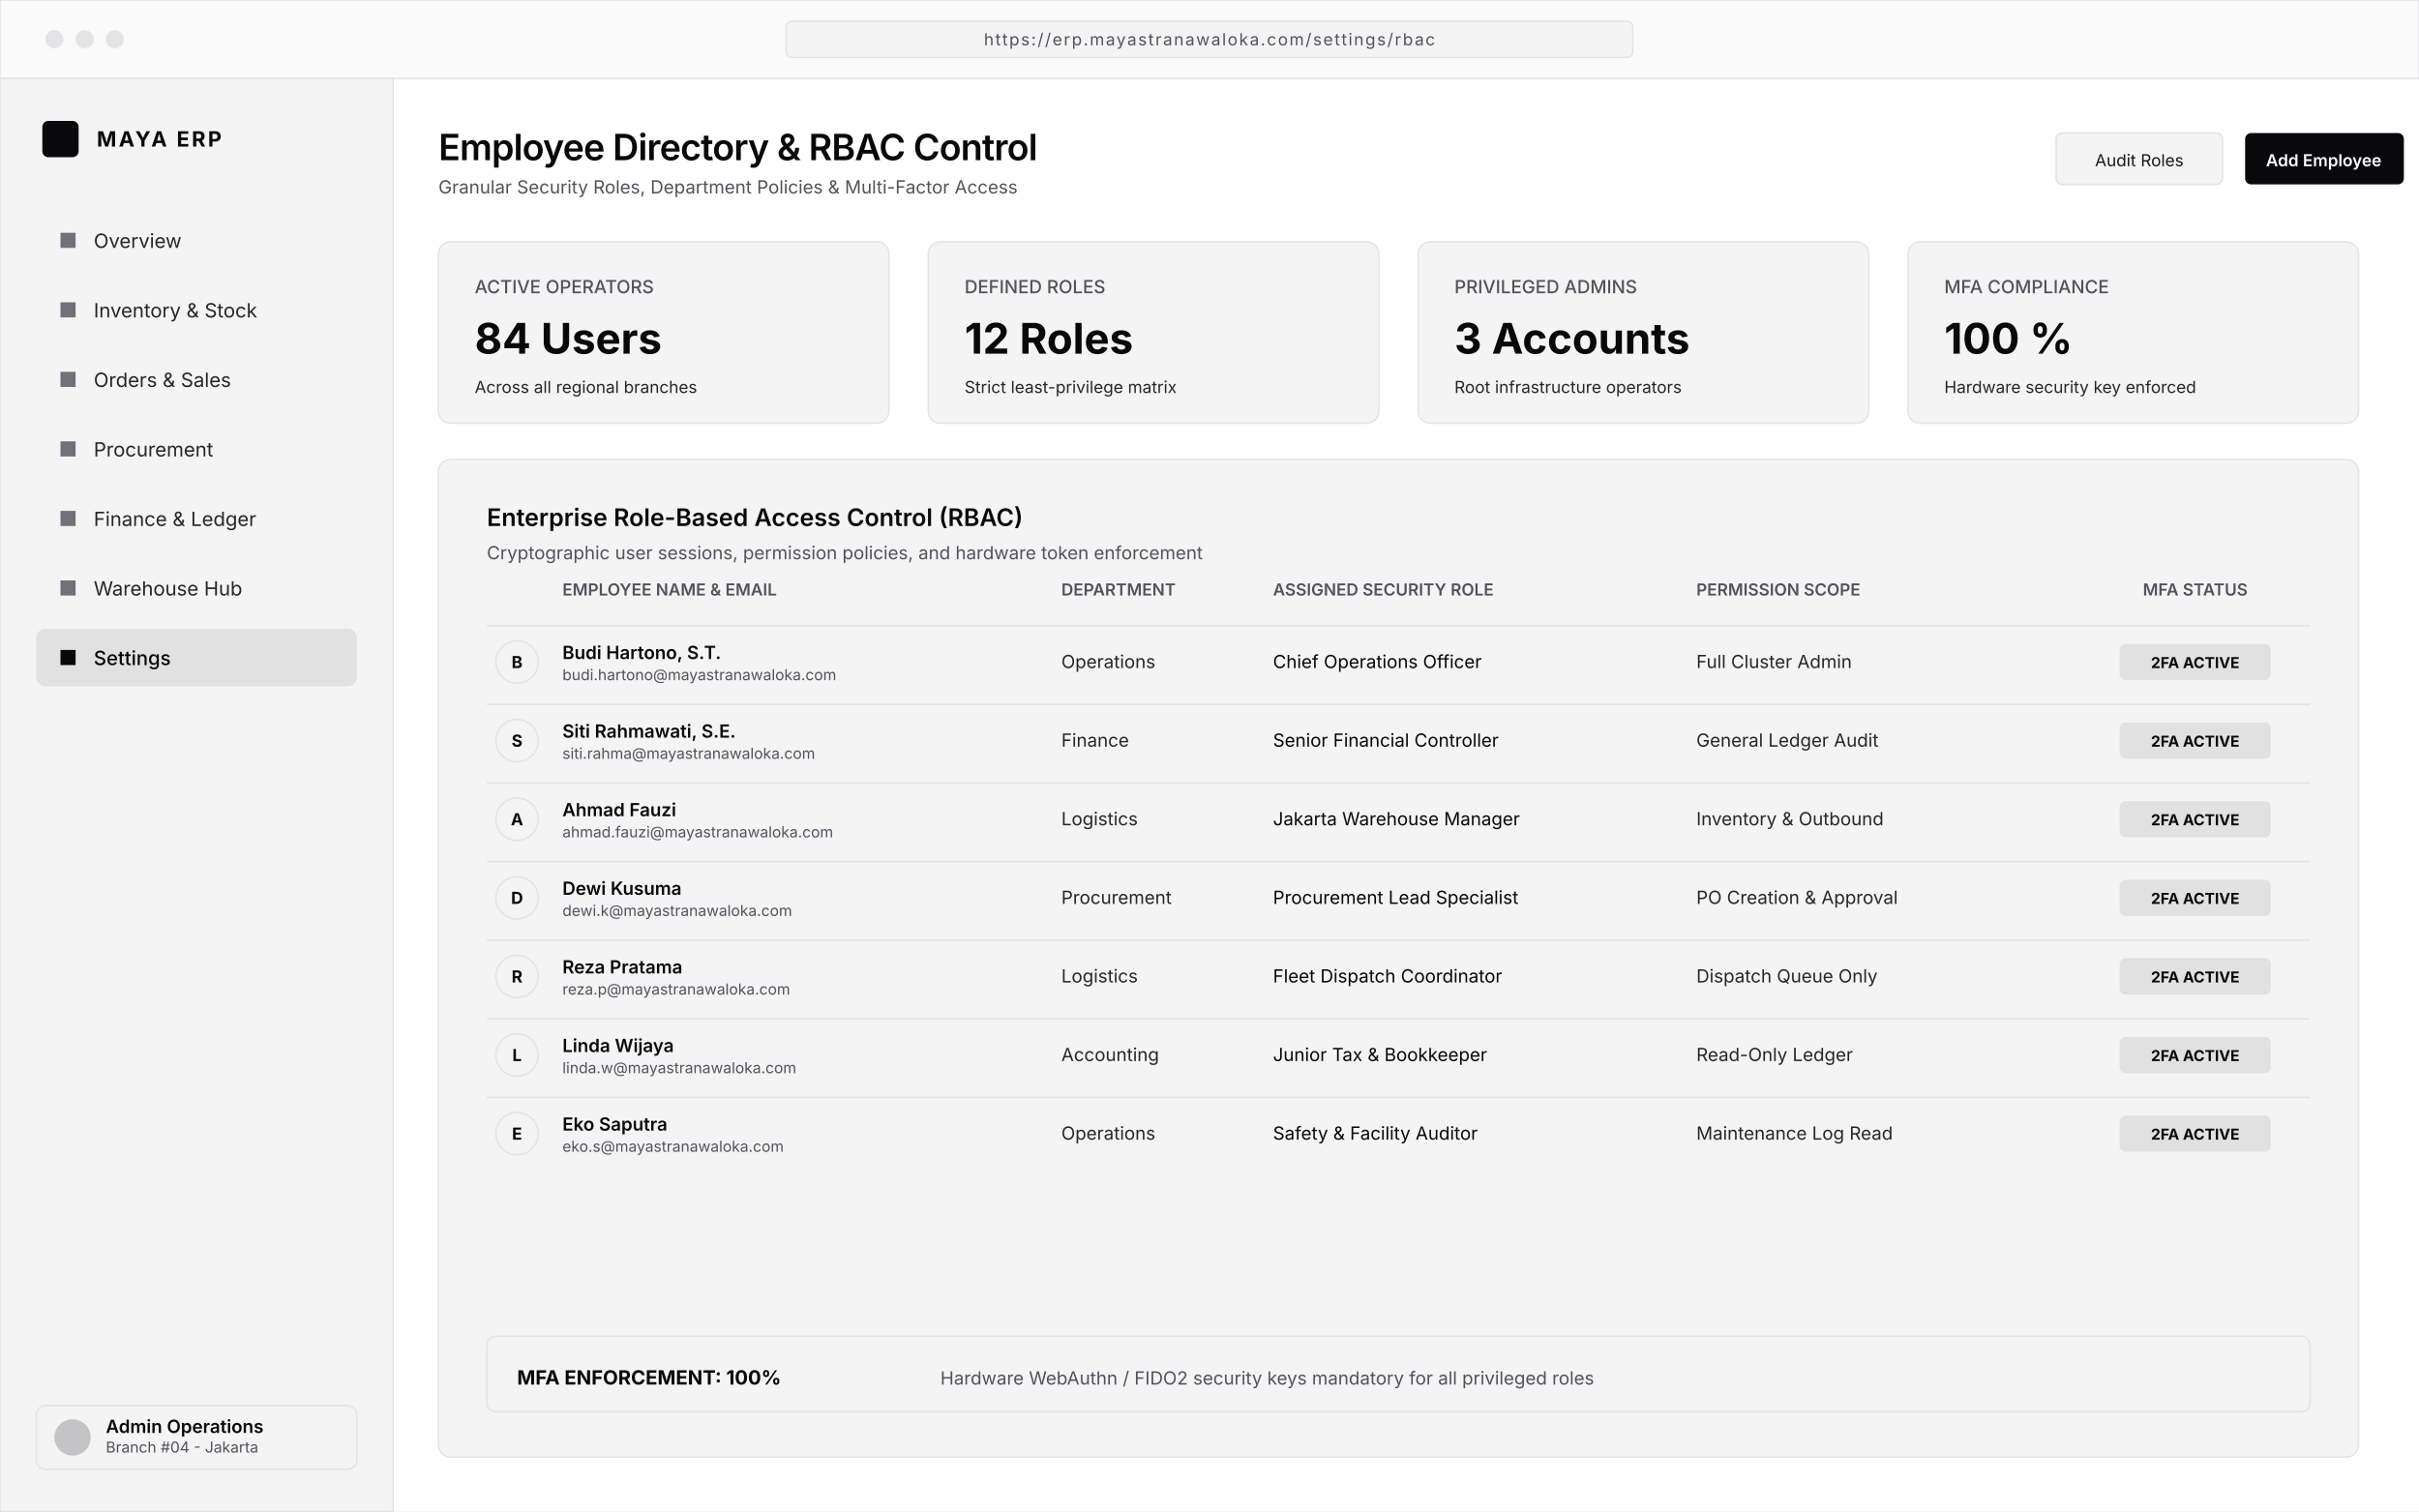
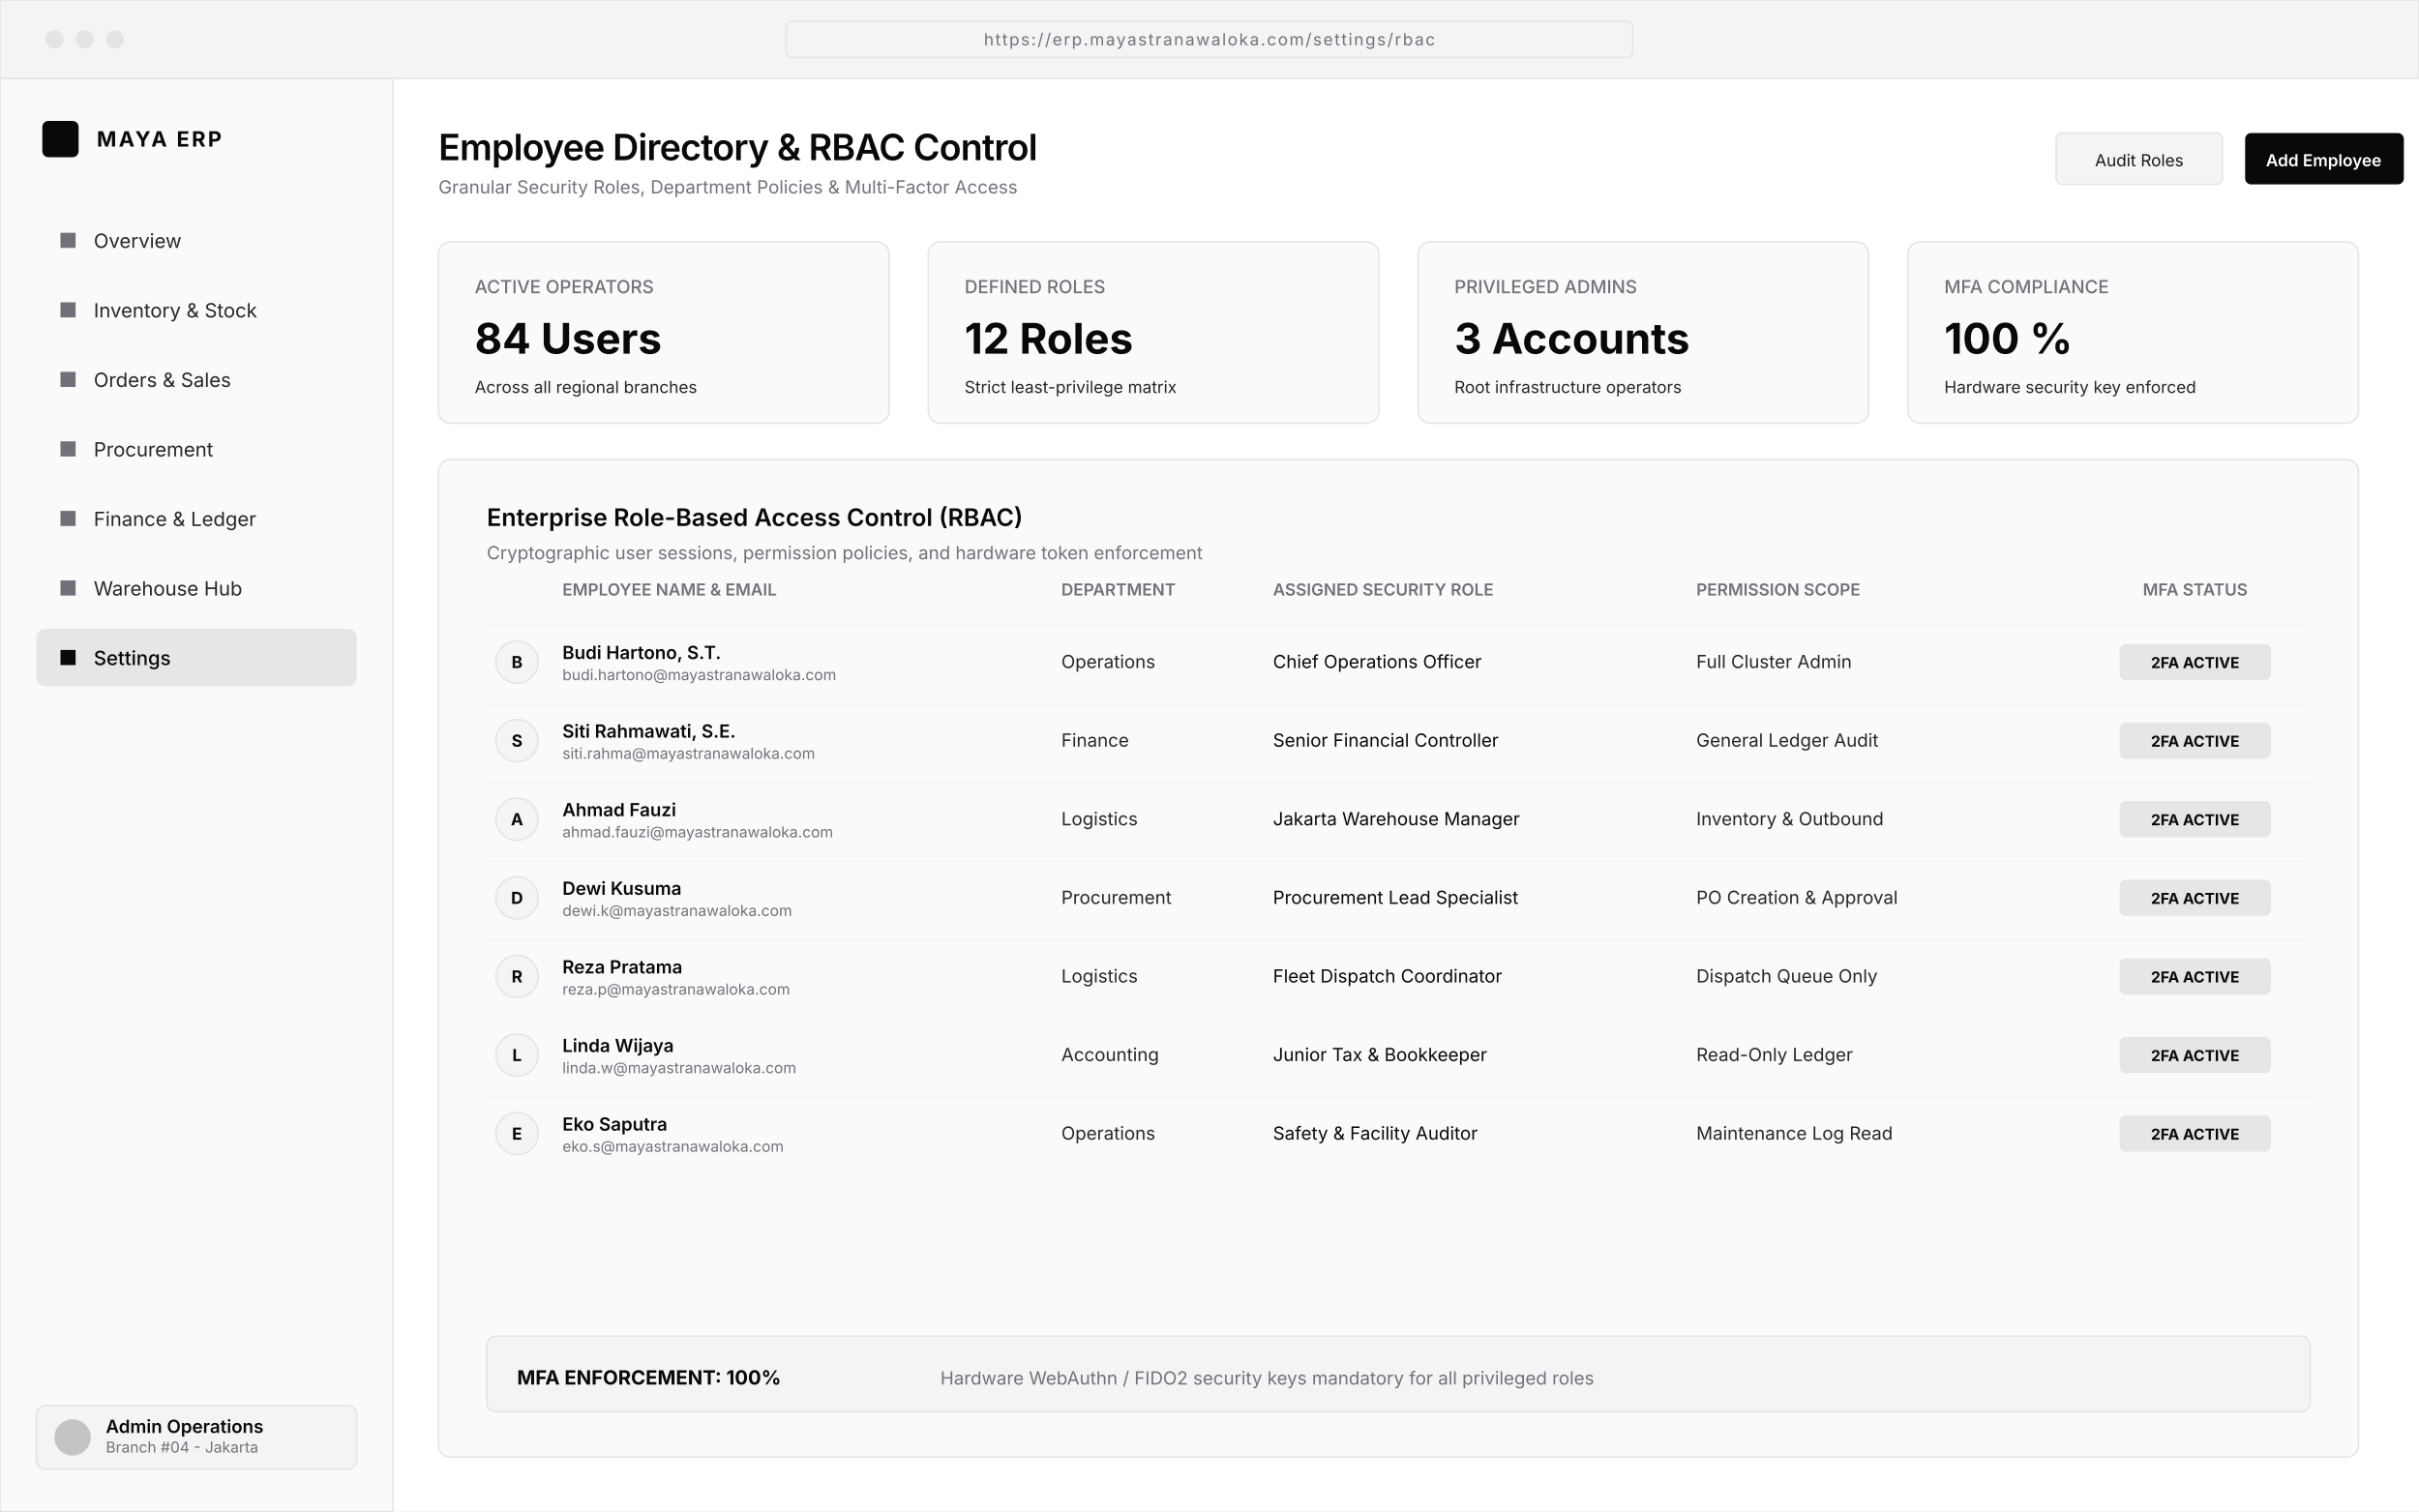
<svg xmlns="http://www.w3.org/2000/svg" viewBox="0 0 1600 1000" width="1600" height="1000" fill="none">
  <defs>
    <linearGradient id="chartGrad" x1="0" y1="0" x2="0" y2="1">
      <stop offset="0%" stop-color="#000000" stop-opacity="0.25" />
      <stop offset="100%" stop-color="#000000" stop-opacity="0.0" />
    </linearGradient>
    <linearGradient id="meterGrad" x1="0" y1="0" x2="1" y2="0">
      <stop offset="0%" stop-color="#000000" stop-opacity="0.8" />
      <stop offset="100%" stop-color="#000000" stop-opacity="0.2" />
    </linearGradient>
  </defs>
  <rect width="1600" height="1000" fill="#ffffff" />
-   <rect width="1600" height="52" fill="#fafafa" stroke="#e4e4e7" stroke-width="1" />
+   <rect width="1600" height="52" fill="#f4f4f5" stroke="#e4e4e7" stroke-width="1" />
  <circle cx="36" cy="26" r="6" fill="#e4e4e7" />
  <circle cx="56" cy="26" r="6" fill="#e4e4e7" />
  <circle cx="76" cy="26" r="6" fill="#e4e4e7" />
  <rect x="520" y="14" width="560" height="24" rx="4" fill="#f4f4f5" stroke="#e4e4e7" stroke-width="1" />
-   <text x="800" y="30" fill="#52525b" font-family="-apple-system, BlinkMacSystemFont, sans-serif" font-size="11" text-anchor="middle" letter-spacing="1">https://erp.mayastranawaloka.com/settings/rbac</text>
-   <rect x="0" y="52" width="260" height="948" fill="#f4f4f5" stroke="#e4e4e7" stroke-width="1" />
+   <text x="800" y="30" fill="#71717a" font-family="-apple-system, BlinkMacSystemFont, sans-serif" font-size="11" text-anchor="middle" letter-spacing="1">https://erp.mayastranawaloka.com/settings/rbac</text>
+   <rect x="0" y="52" width="260" height="948" fill="#fafafa" stroke="#e4e4e7" stroke-width="1" />
  <rect x="28" y="80" width="24" height="24" rx="4" fill="#09090b" />
  <text x="64" y="97" fill="#09090b" font-family="-apple-system, BlinkMacSystemFont, sans-serif" font-size="14" font-weight="700" letter-spacing="1.5">MAYA ERP</text>
  <g transform="translate(24, 140)">
    <rect x="16" y="14" width="10" height="10" fill="#71717a" />
    <text x="38" y="24" fill="#27272a" font-family="-apple-system, BlinkMacSystemFont, sans-serif" font-size="13">Overview</text>
    <rect x="16" y="60" width="10" height="10" fill="#71717a" />
    <text x="38" y="70" fill="#27272a" font-family="-apple-system, BlinkMacSystemFont, sans-serif" font-size="13">Inventory &amp; Stock</text>
    <rect x="16" y="106" width="10" height="10" fill="#71717a" />
    <text x="38" y="116" fill="#27272a" font-family="-apple-system, BlinkMacSystemFont, sans-serif" font-size="13">Orders &amp; Sales</text>
    <rect x="16" y="152" width="10" height="10" fill="#71717a" />
    <text x="38" y="162" fill="#27272a" font-family="-apple-system, BlinkMacSystemFont, sans-serif" font-size="13">Procurement</text>
    <rect x="16" y="198" width="10" height="10" fill="#71717a" />
    <text x="38" y="208" fill="#27272a" font-family="-apple-system, BlinkMacSystemFont, sans-serif" font-size="13">Finance &amp; Ledger</text>
    <rect x="16" y="244" width="10" height="10" fill="#71717a" />
    <text x="38" y="254" fill="#27272a" font-family="-apple-system, BlinkMacSystemFont, sans-serif" font-size="13">Warehouse Hub</text>
    <rect x="0" y="276" width="212" height="38" rx="6" fill="#09090b" fill-opacity="0.08" />
    <rect x="16" y="290" width="10" height="10" fill="#09090b" />
    <text x="38" y="300" fill="#09090b" font-family="-apple-system, BlinkMacSystemFont, sans-serif" font-size="13" font-weight="500">Settings</text>
  </g>
  <rect x="24" y="930" width="212" height="42" rx="6" fill="#f4f4f5" stroke="#e4e4e7" stroke-width="1" />
  <circle cx="48" cy="951" r="12" fill="#09090b" fill-opacity="0.2" />
  <text x="70" y="948" fill="#09090b" font-family="-apple-system, BlinkMacSystemFont, sans-serif" font-size="12" font-weight="600">Admin Operations</text>
-   <text x="70" y="961" fill="#52525b" font-family="-apple-system, BlinkMacSystemFont, sans-serif" font-size="10">Branch #04 - Jakarta</text>
+   <text x="70" y="961" fill="#71717a" font-family="-apple-system, BlinkMacSystemFont, sans-serif" font-size="10">Branch #04 - Jakarta</text>
  <g transform="translate(290, 80)">
    <text x="0" y="26" fill="#09090b" font-family="-apple-system, BlinkMacSystemFont, sans-serif" font-size="24" font-weight="600" letter-spacing="-0.5">Employee Directory &amp; RBAC Control</text>
-     <text x="0" y="48" fill="#52525b" font-family="-apple-system, BlinkMacSystemFont, sans-serif" font-size="12">Granular Security Roles, Department Policies &amp; Multi-Factor Access</text>
+     <text x="0" y="48" fill="#71717a" font-family="-apple-system, BlinkMacSystemFont, sans-serif" font-size="12">Granular Security Roles, Department Policies &amp; Multi-Factor Access</text>
    <rect x="1070" y="8" width="110" height="34" rx="4" fill="#f4f4f5" stroke="#e4e4e7" stroke-width="1" />
    <text x="1125" y="30" fill="#18181b" font-family="-apple-system, BlinkMacSystemFont, sans-serif" font-size="11" text-anchor="middle">Audit Roles</text>
    <rect x="1195" y="8" width="105" height="34" rx="4" fill="#09090b" />
    <text x="1247" y="30" fill="#ffffff" font-family="-apple-system, BlinkMacSystemFont, sans-serif" font-size="11" font-weight="600" text-anchor="middle">Add Employee</text>
  </g>
  <g transform="translate(290, 160)">
-     <rect x="0" y="0" width="298" height="120" rx="8" fill="#f4f4f5" stroke="#e4e4e7" stroke-width="1" />
-     <text x="24" y="34" fill="#52525b" font-family="-apple-system, BlinkMacSystemFont, sans-serif" font-size="12" font-weight="500">ACTIVE OPERATORS</text>
+     <rect x="0" y="0" width="298" height="120" rx="8" fill="#fafafa" stroke="#e4e4e7" stroke-width="1" />
+     <text x="24" y="34" fill="#71717a" font-family="-apple-system, BlinkMacSystemFont, sans-serif" font-size="12" font-weight="500">ACTIVE OPERATORS</text>
    <text x="24" y="74" fill="#09090b" font-family="-apple-system, BlinkMacSystemFont, sans-serif" font-size="28" font-weight="700">84 Users</text>
    <text x="24" y="100" fill="#27272a" font-family="-apple-system, BlinkMacSystemFont, sans-serif" font-size="11">Across all regional branches</text>
-     <rect x="324" y="0" width="298" height="120" rx="8" fill="#f4f4f5" stroke="#e4e4e7" stroke-width="1" />
-     <text x="348" y="34" fill="#52525b" font-family="-apple-system, BlinkMacSystemFont, sans-serif" font-size="12" font-weight="500">DEFINED ROLES</text>
+     <rect x="324" y="0" width="298" height="120" rx="8" fill="#fafafa" stroke="#e4e4e7" stroke-width="1" />
+     <text x="348" y="34" fill="#71717a" font-family="-apple-system, BlinkMacSystemFont, sans-serif" font-size="12" font-weight="500">DEFINED ROLES</text>
    <text x="348" y="74" fill="#09090b" font-family="-apple-system, BlinkMacSystemFont, sans-serif" font-size="28" font-weight="700">12 Roles</text>
    <text x="348" y="100" fill="#27272a" font-family="-apple-system, BlinkMacSystemFont, sans-serif" font-size="11">Strict least-privilege matrix</text>
-     <rect x="648" y="0" width="298" height="120" rx="8" fill="#f4f4f5" stroke="#e4e4e7" stroke-width="1" />
-     <text x="672" y="34" fill="#52525b" font-family="-apple-system, BlinkMacSystemFont, sans-serif" font-size="12" font-weight="500">PRIVILEGED ADMINS</text>
+     <rect x="648" y="0" width="298" height="120" rx="8" fill="#fafafa" stroke="#e4e4e7" stroke-width="1" />
+     <text x="672" y="34" fill="#71717a" font-family="-apple-system, BlinkMacSystemFont, sans-serif" font-size="12" font-weight="500">PRIVILEGED ADMINS</text>
    <text x="672" y="74" fill="#09090b" font-family="-apple-system, BlinkMacSystemFont, sans-serif" font-size="28" font-weight="700">3 Accounts</text>
    <text x="672" y="100" fill="#27272a" font-family="-apple-system, BlinkMacSystemFont, sans-serif" font-size="11">Root infrastructure operators</text>
-     <rect x="972" y="0" width="298" height="120" rx="8" fill="#f4f4f5" stroke="#e4e4e7" stroke-width="1" />
-     <text x="996" y="34" fill="#52525b" font-family="-apple-system, BlinkMacSystemFont, sans-serif" font-size="12" font-weight="500">MFA COMPLIANCE</text>
+     <rect x="972" y="0" width="298" height="120" rx="8" fill="#fafafa" stroke="#e4e4e7" stroke-width="1" />
+     <text x="996" y="34" fill="#71717a" font-family="-apple-system, BlinkMacSystemFont, sans-serif" font-size="12" font-weight="500">MFA COMPLIANCE</text>
    <text x="996" y="74" fill="#09090b" font-family="-apple-system, BlinkMacSystemFont, sans-serif" font-size="28" font-weight="700">100 %</text>
    <text x="996" y="100" fill="#27272a" font-family="-apple-system, BlinkMacSystemFont, sans-serif" font-size="11">Hardware security key enforced</text>
  </g>
  <g transform="translate(290, 304)">
-     <rect x="0" y="0" width="1270" height="660" rx="8" fill="#f4f4f5" stroke="#e4e4e7" stroke-width="1" />
+     <rect x="0" y="0" width="1270" height="660" rx="8" fill="#fafafa" stroke="#e4e4e7" stroke-width="1" />
    <text x="32" y="44" fill="#09090b" font-family="-apple-system, BlinkMacSystemFont, sans-serif" font-size="16" font-weight="600">Enterprise Role-Based Access Control (RBAC)</text>
-     <text x="32" y="66" fill="#52525b" font-family="-apple-system, BlinkMacSystemFont, sans-serif" font-size="12">Cryptographic user sessions, permission policies, and hardware token enforcement</text>
+     <text x="32" y="66" fill="#71717a" font-family="-apple-system, BlinkMacSystemFont, sans-serif" font-size="12">Cryptographic user sessions, permission policies, and hardware token enforcement</text>
    <g transform="translate(32, 90)">
-       <text x="50" y="0" fill="#52525b" font-family="-apple-system, BlinkMacSystemFont, sans-serif" font-size="11" font-weight="600">EMPLOYEE NAME &amp; EMAIL</text>
-       <text x="380" y="0" fill="#52525b" font-family="-apple-system, BlinkMacSystemFont, sans-serif" font-size="11" font-weight="600">DEPARTMENT</text>
-       <text x="520" y="0" fill="#52525b" font-family="-apple-system, BlinkMacSystemFont, sans-serif" font-size="11" font-weight="600">ASSIGNED SECURITY ROLE</text>
-       <text x="800" y="0" fill="#52525b" font-family="-apple-system, BlinkMacSystemFont, sans-serif" font-size="11" font-weight="600">PERMISSION SCOPE</text>
-       <text x="1130" y="0" fill="#52525b" font-family="-apple-system, BlinkMacSystemFont, sans-serif" font-size="11" font-weight="600" text-anchor="middle">MFA STATUS</text>
+       <text x="50" y="0" fill="#71717a" font-family="-apple-system, BlinkMacSystemFont, sans-serif" font-size="11" font-weight="600">EMPLOYEE NAME &amp; EMAIL</text>
+       <text x="380" y="0" fill="#71717a" font-family="-apple-system, BlinkMacSystemFont, sans-serif" font-size="11" font-weight="600">DEPARTMENT</text>
+       <text x="520" y="0" fill="#71717a" font-family="-apple-system, BlinkMacSystemFont, sans-serif" font-size="11" font-weight="600">ASSIGNED SECURITY ROLE</text>
+       <text x="800" y="0" fill="#71717a" font-family="-apple-system, BlinkMacSystemFont, sans-serif" font-size="11" font-weight="600">PERMISSION SCOPE</text>
+       <text x="1130" y="0" fill="#71717a" font-family="-apple-system, BlinkMacSystemFont, sans-serif" font-size="11" font-weight="600" text-anchor="middle">MFA STATUS</text>
    </g>
    <g transform="translate(32, 110)">
-       <line x1="0" y1="0" x2="1206" y2="0" stroke="#e4e4e7" stroke-width="1" />
+       <line x1="0" y1="0" x2="1206" y2="0" stroke="#f4f4f5" stroke-width="1" />
      <circle cx="20" cy="24" r="14" fill="#f4f4f5" stroke="#e4e4e7" />
      <text x="20" y="28" fill="#09090b" font-family="-apple-system, BlinkMacSystemFont, sans-serif" font-size="11" font-weight="700" text-anchor="middle">B</text>
      <text x="50" y="22" fill="#09090b" font-family="-apple-system, BlinkMacSystemFont, sans-serif" font-size="12" font-weight="600">Budi Hartono, S.T.</text>
-       <text x="50" y="36" fill="#52525b" font-family="-apple-system, BlinkMacSystemFont, sans-serif" font-size="10">budi.hartono@mayastranawaloka.com</text>
+       <text x="50" y="36" fill="#71717a" font-family="-apple-system, BlinkMacSystemFont, sans-serif" font-size="10">budi.hartono@mayastranawaloka.com</text>
      <text x="380" y="28" fill="#27272a" font-family="-apple-system, BlinkMacSystemFont, sans-serif" font-size="12">Operations</text>
      <text x="520" y="28" fill="#09090b" font-family="-apple-system, BlinkMacSystemFont, sans-serif" font-size="12">Chief Operations Officer</text>
      <text x="800" y="28" fill="#27272a" font-family="-apple-system, BlinkMacSystemFont, sans-serif" font-size="12">Full Cluster Admin</text>
      <rect x="1080" y="12" width="100" height="24" rx="4" fill="#09090b" fill-opacity="0.08" />
      <text x="1130" y="28" fill="#09090b" font-family="-apple-system, BlinkMacSystemFont, sans-serif" font-size="10" font-weight="700" text-anchor="middle">2FA ACTIVE</text>
    </g>
    <g transform="translate(32, 162)">
-       <line x1="0" y1="0" x2="1206" y2="0" stroke="#e4e4e7" stroke-width="1" />
+       <line x1="0" y1="0" x2="1206" y2="0" stroke="#f4f4f5" stroke-width="1" />
      <circle cx="20" cy="24" r="14" fill="#f4f4f5" stroke="#e4e4e7" />
      <text x="20" y="28" fill="#09090b" font-family="-apple-system, BlinkMacSystemFont, sans-serif" font-size="11" font-weight="700" text-anchor="middle">S</text>
      <text x="50" y="22" fill="#09090b" font-family="-apple-system, BlinkMacSystemFont, sans-serif" font-size="12" font-weight="600">Siti Rahmawati, S.E.</text>
-       <text x="50" y="36" fill="#52525b" font-family="-apple-system, BlinkMacSystemFont, sans-serif" font-size="10">siti.rahma@mayastranawaloka.com</text>
+       <text x="50" y="36" fill="#71717a" font-family="-apple-system, BlinkMacSystemFont, sans-serif" font-size="10">siti.rahma@mayastranawaloka.com</text>
      <text x="380" y="28" fill="#27272a" font-family="-apple-system, BlinkMacSystemFont, sans-serif" font-size="12">Finance</text>
      <text x="520" y="28" fill="#09090b" font-family="-apple-system, BlinkMacSystemFont, sans-serif" font-size="12">Senior Financial Controller</text>
      <text x="800" y="28" fill="#27272a" font-family="-apple-system, BlinkMacSystemFont, sans-serif" font-size="12">General Ledger Audit</text>
      <rect x="1080" y="12" width="100" height="24" rx="4" fill="#09090b" fill-opacity="0.08" />
      <text x="1130" y="28" fill="#09090b" font-family="-apple-system, BlinkMacSystemFont, sans-serif" font-size="10" font-weight="700" text-anchor="middle">2FA ACTIVE</text>
    </g>
    <g transform="translate(32, 214)">
-       <line x1="0" y1="0" x2="1206" y2="0" stroke="#e4e4e7" stroke-width="1" />
+       <line x1="0" y1="0" x2="1206" y2="0" stroke="#f4f4f5" stroke-width="1" />
      <circle cx="20" cy="24" r="14" fill="#f4f4f5" stroke="#e4e4e7" />
      <text x="20" y="28" fill="#09090b" font-family="-apple-system, BlinkMacSystemFont, sans-serif" font-size="11" font-weight="700" text-anchor="middle">A</text>
      <text x="50" y="22" fill="#09090b" font-family="-apple-system, BlinkMacSystemFont, sans-serif" font-size="12" font-weight="600">Ahmad Fauzi</text>
-       <text x="50" y="36" fill="#52525b" font-family="-apple-system, BlinkMacSystemFont, sans-serif" font-size="10">ahmad.fauzi@mayastranawaloka.com</text>
+       <text x="50" y="36" fill="#71717a" font-family="-apple-system, BlinkMacSystemFont, sans-serif" font-size="10">ahmad.fauzi@mayastranawaloka.com</text>
      <text x="380" y="28" fill="#27272a" font-family="-apple-system, BlinkMacSystemFont, sans-serif" font-size="12">Logistics</text>
      <text x="520" y="28" fill="#09090b" font-family="-apple-system, BlinkMacSystemFont, sans-serif" font-size="12">Jakarta Warehouse Manager</text>
      <text x="800" y="28" fill="#27272a" font-family="-apple-system, BlinkMacSystemFont, sans-serif" font-size="12">Inventory &amp; Outbound</text>
      <rect x="1080" y="12" width="100" height="24" rx="4" fill="#09090b" fill-opacity="0.08" />
      <text x="1130" y="28" fill="#09090b" font-family="-apple-system, BlinkMacSystemFont, sans-serif" font-size="10" font-weight="700" text-anchor="middle">2FA ACTIVE</text>
    </g>
    <g transform="translate(32, 266)">
-       <line x1="0" y1="0" x2="1206" y2="0" stroke="#e4e4e7" stroke-width="1" />
+       <line x1="0" y1="0" x2="1206" y2="0" stroke="#f4f4f5" stroke-width="1" />
      <circle cx="20" cy="24" r="14" fill="#f4f4f5" stroke="#e4e4e7" />
      <text x="20" y="28" fill="#09090b" font-family="-apple-system, BlinkMacSystemFont, sans-serif" font-size="11" font-weight="700" text-anchor="middle">D</text>
      <text x="50" y="22" fill="#09090b" font-family="-apple-system, BlinkMacSystemFont, sans-serif" font-size="12" font-weight="600">Dewi Kusuma</text>
-       <text x="50" y="36" fill="#52525b" font-family="-apple-system, BlinkMacSystemFont, sans-serif" font-size="10">dewi.k@mayastranawaloka.com</text>
+       <text x="50" y="36" fill="#71717a" font-family="-apple-system, BlinkMacSystemFont, sans-serif" font-size="10">dewi.k@mayastranawaloka.com</text>
      <text x="380" y="28" fill="#27272a" font-family="-apple-system, BlinkMacSystemFont, sans-serif" font-size="12">Procurement</text>
      <text x="520" y="28" fill="#09090b" font-family="-apple-system, BlinkMacSystemFont, sans-serif" font-size="12">Procurement Lead Specialist</text>
      <text x="800" y="28" fill="#27272a" font-family="-apple-system, BlinkMacSystemFont, sans-serif" font-size="12">PO Creation &amp; Approval</text>
      <rect x="1080" y="12" width="100" height="24" rx="4" fill="#09090b" fill-opacity="0.08" />
      <text x="1130" y="28" fill="#09090b" font-family="-apple-system, BlinkMacSystemFont, sans-serif" font-size="10" font-weight="700" text-anchor="middle">2FA ACTIVE</text>
    </g>
    <g transform="translate(32, 318)">
-       <line x1="0" y1="0" x2="1206" y2="0" stroke="#e4e4e7" stroke-width="1" />
+       <line x1="0" y1="0" x2="1206" y2="0" stroke="#f4f4f5" stroke-width="1" />
      <circle cx="20" cy="24" r="14" fill="#f4f4f5" stroke="#e4e4e7" />
      <text x="20" y="28" fill="#09090b" font-family="-apple-system, BlinkMacSystemFont, sans-serif" font-size="11" font-weight="700" text-anchor="middle">R</text>
      <text x="50" y="22" fill="#09090b" font-family="-apple-system, BlinkMacSystemFont, sans-serif" font-size="12" font-weight="600">Reza Pratama</text>
-       <text x="50" y="36" fill="#52525b" font-family="-apple-system, BlinkMacSystemFont, sans-serif" font-size="10">reza.p@mayastranawaloka.com</text>
+       <text x="50" y="36" fill="#71717a" font-family="-apple-system, BlinkMacSystemFont, sans-serif" font-size="10">reza.p@mayastranawaloka.com</text>
      <text x="380" y="28" fill="#27272a" font-family="-apple-system, BlinkMacSystemFont, sans-serif" font-size="12">Logistics</text>
      <text x="520" y="28" fill="#09090b" font-family="-apple-system, BlinkMacSystemFont, sans-serif" font-size="12">Fleet Dispatch Coordinator</text>
      <text x="800" y="28" fill="#27272a" font-family="-apple-system, BlinkMacSystemFont, sans-serif" font-size="12">Dispatch Queue Only</text>
      <rect x="1080" y="12" width="100" height="24" rx="4" fill="#09090b" fill-opacity="0.08" />
      <text x="1130" y="28" fill="#09090b" font-family="-apple-system, BlinkMacSystemFont, sans-serif" font-size="10" font-weight="700" text-anchor="middle">2FA ACTIVE</text>
    </g>
    <g transform="translate(32, 370)">
-       <line x1="0" y1="0" x2="1206" y2="0" stroke="#e4e4e7" stroke-width="1" />
+       <line x1="0" y1="0" x2="1206" y2="0" stroke="#f4f4f5" stroke-width="1" />
      <circle cx="20" cy="24" r="14" fill="#f4f4f5" stroke="#e4e4e7" />
      <text x="20" y="28" fill="#09090b" font-family="-apple-system, BlinkMacSystemFont, sans-serif" font-size="11" font-weight="700" text-anchor="middle">L</text>
      <text x="50" y="22" fill="#09090b" font-family="-apple-system, BlinkMacSystemFont, sans-serif" font-size="12" font-weight="600">Linda Wijaya</text>
-       <text x="50" y="36" fill="#52525b" font-family="-apple-system, BlinkMacSystemFont, sans-serif" font-size="10">linda.w@mayastranawaloka.com</text>
+       <text x="50" y="36" fill="#71717a" font-family="-apple-system, BlinkMacSystemFont, sans-serif" font-size="10">linda.w@mayastranawaloka.com</text>
      <text x="380" y="28" fill="#27272a" font-family="-apple-system, BlinkMacSystemFont, sans-serif" font-size="12">Accounting</text>
      <text x="520" y="28" fill="#09090b" font-family="-apple-system, BlinkMacSystemFont, sans-serif" font-size="12">Junior Tax &amp; Bookkeeper</text>
      <text x="800" y="28" fill="#27272a" font-family="-apple-system, BlinkMacSystemFont, sans-serif" font-size="12">Read-Only Ledger</text>
      <rect x="1080" y="12" width="100" height="24" rx="4" fill="#09090b" fill-opacity="0.08" />
      <text x="1130" y="28" fill="#09090b" font-family="-apple-system, BlinkMacSystemFont, sans-serif" font-size="10" font-weight="700" text-anchor="middle">2FA ACTIVE</text>
    </g>
    <g transform="translate(32, 422)">
-       <line x1="0" y1="0" x2="1206" y2="0" stroke="#e4e4e7" stroke-width="1" />
+       <line x1="0" y1="0" x2="1206" y2="0" stroke="#f4f4f5" stroke-width="1" />
      <circle cx="20" cy="24" r="14" fill="#f4f4f5" stroke="#e4e4e7" />
      <text x="20" y="28" fill="#09090b" font-family="-apple-system, BlinkMacSystemFont, sans-serif" font-size="11" font-weight="700" text-anchor="middle">E</text>
      <text x="50" y="22" fill="#09090b" font-family="-apple-system, BlinkMacSystemFont, sans-serif" font-size="12" font-weight="600">Eko Saputra</text>
-       <text x="50" y="36" fill="#52525b" font-family="-apple-system, BlinkMacSystemFont, sans-serif" font-size="10">eko.s@mayastranawaloka.com</text>
+       <text x="50" y="36" fill="#71717a" font-family="-apple-system, BlinkMacSystemFont, sans-serif" font-size="10">eko.s@mayastranawaloka.com</text>
      <text x="380" y="28" fill="#27272a" font-family="-apple-system, BlinkMacSystemFont, sans-serif" font-size="12">Operations</text>
      <text x="520" y="28" fill="#09090b" font-family="-apple-system, BlinkMacSystemFont, sans-serif" font-size="12">Safety &amp; Facility Auditor</text>
      <text x="800" y="28" fill="#27272a" font-family="-apple-system, BlinkMacSystemFont, sans-serif" font-size="12">Maintenance Log Read</text>
      <rect x="1080" y="12" width="100" height="24" rx="4" fill="#09090b" fill-opacity="0.08" />
      <text x="1130" y="28" fill="#09090b" font-family="-apple-system, BlinkMacSystemFont, sans-serif" font-size="10" font-weight="700" text-anchor="middle">2FA ACTIVE</text>
    </g>
    <g transform="translate(32, 580)">
      <rect x="0" y="0" width="1206" height="50" rx="6" fill="#f4f4f5" stroke="#e4e4e7" stroke-width="1" />
      <text x="20" y="32" fill="#09090b" font-family="-apple-system, BlinkMacSystemFont, sans-serif" font-size="13" font-weight="700">MFA ENFORCEMENT: 100%</text>
-       <text x="300" y="32" fill="#52525b" font-family="-apple-system, BlinkMacSystemFont, sans-serif" font-size="12">Hardware WebAuthn / FIDO2 security keys mandatory for all privileged roles</text>
+       <text x="300" y="32" fill="#71717a" font-family="-apple-system, BlinkMacSystemFont, sans-serif" font-size="12">Hardware WebAuthn / FIDO2 security keys mandatory for all privileged roles</text>
    </g>
  </g>
</svg>
